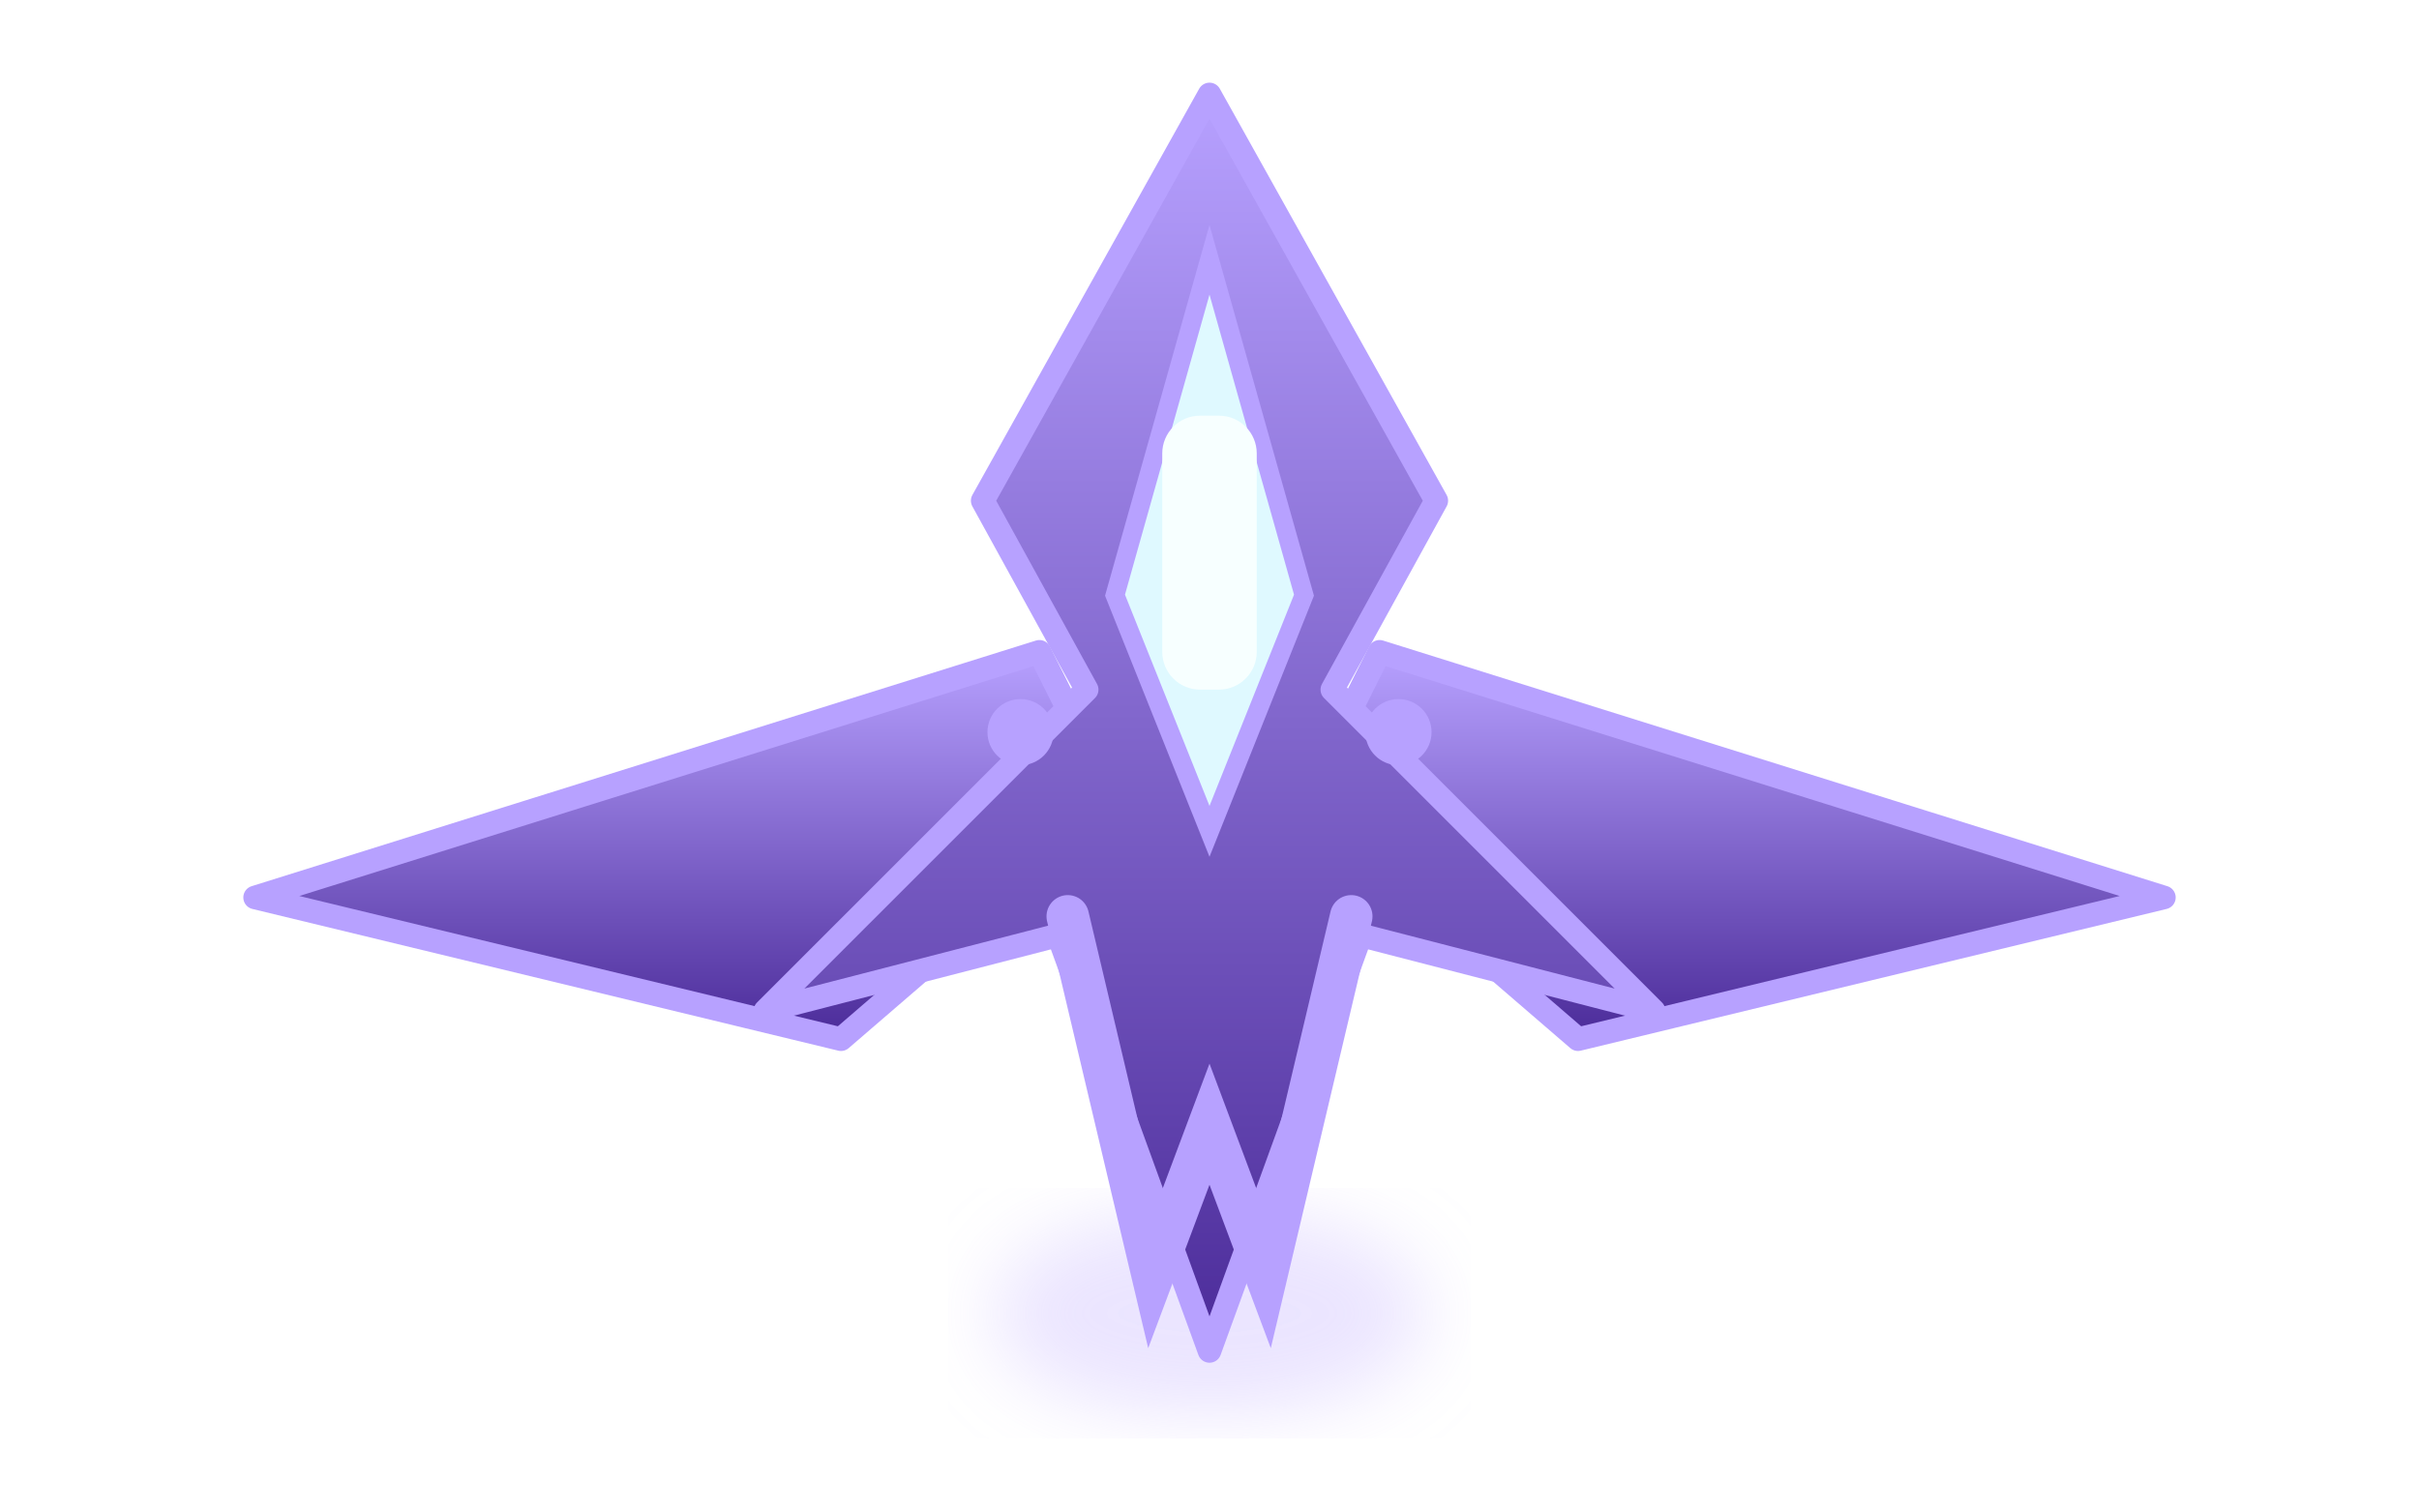
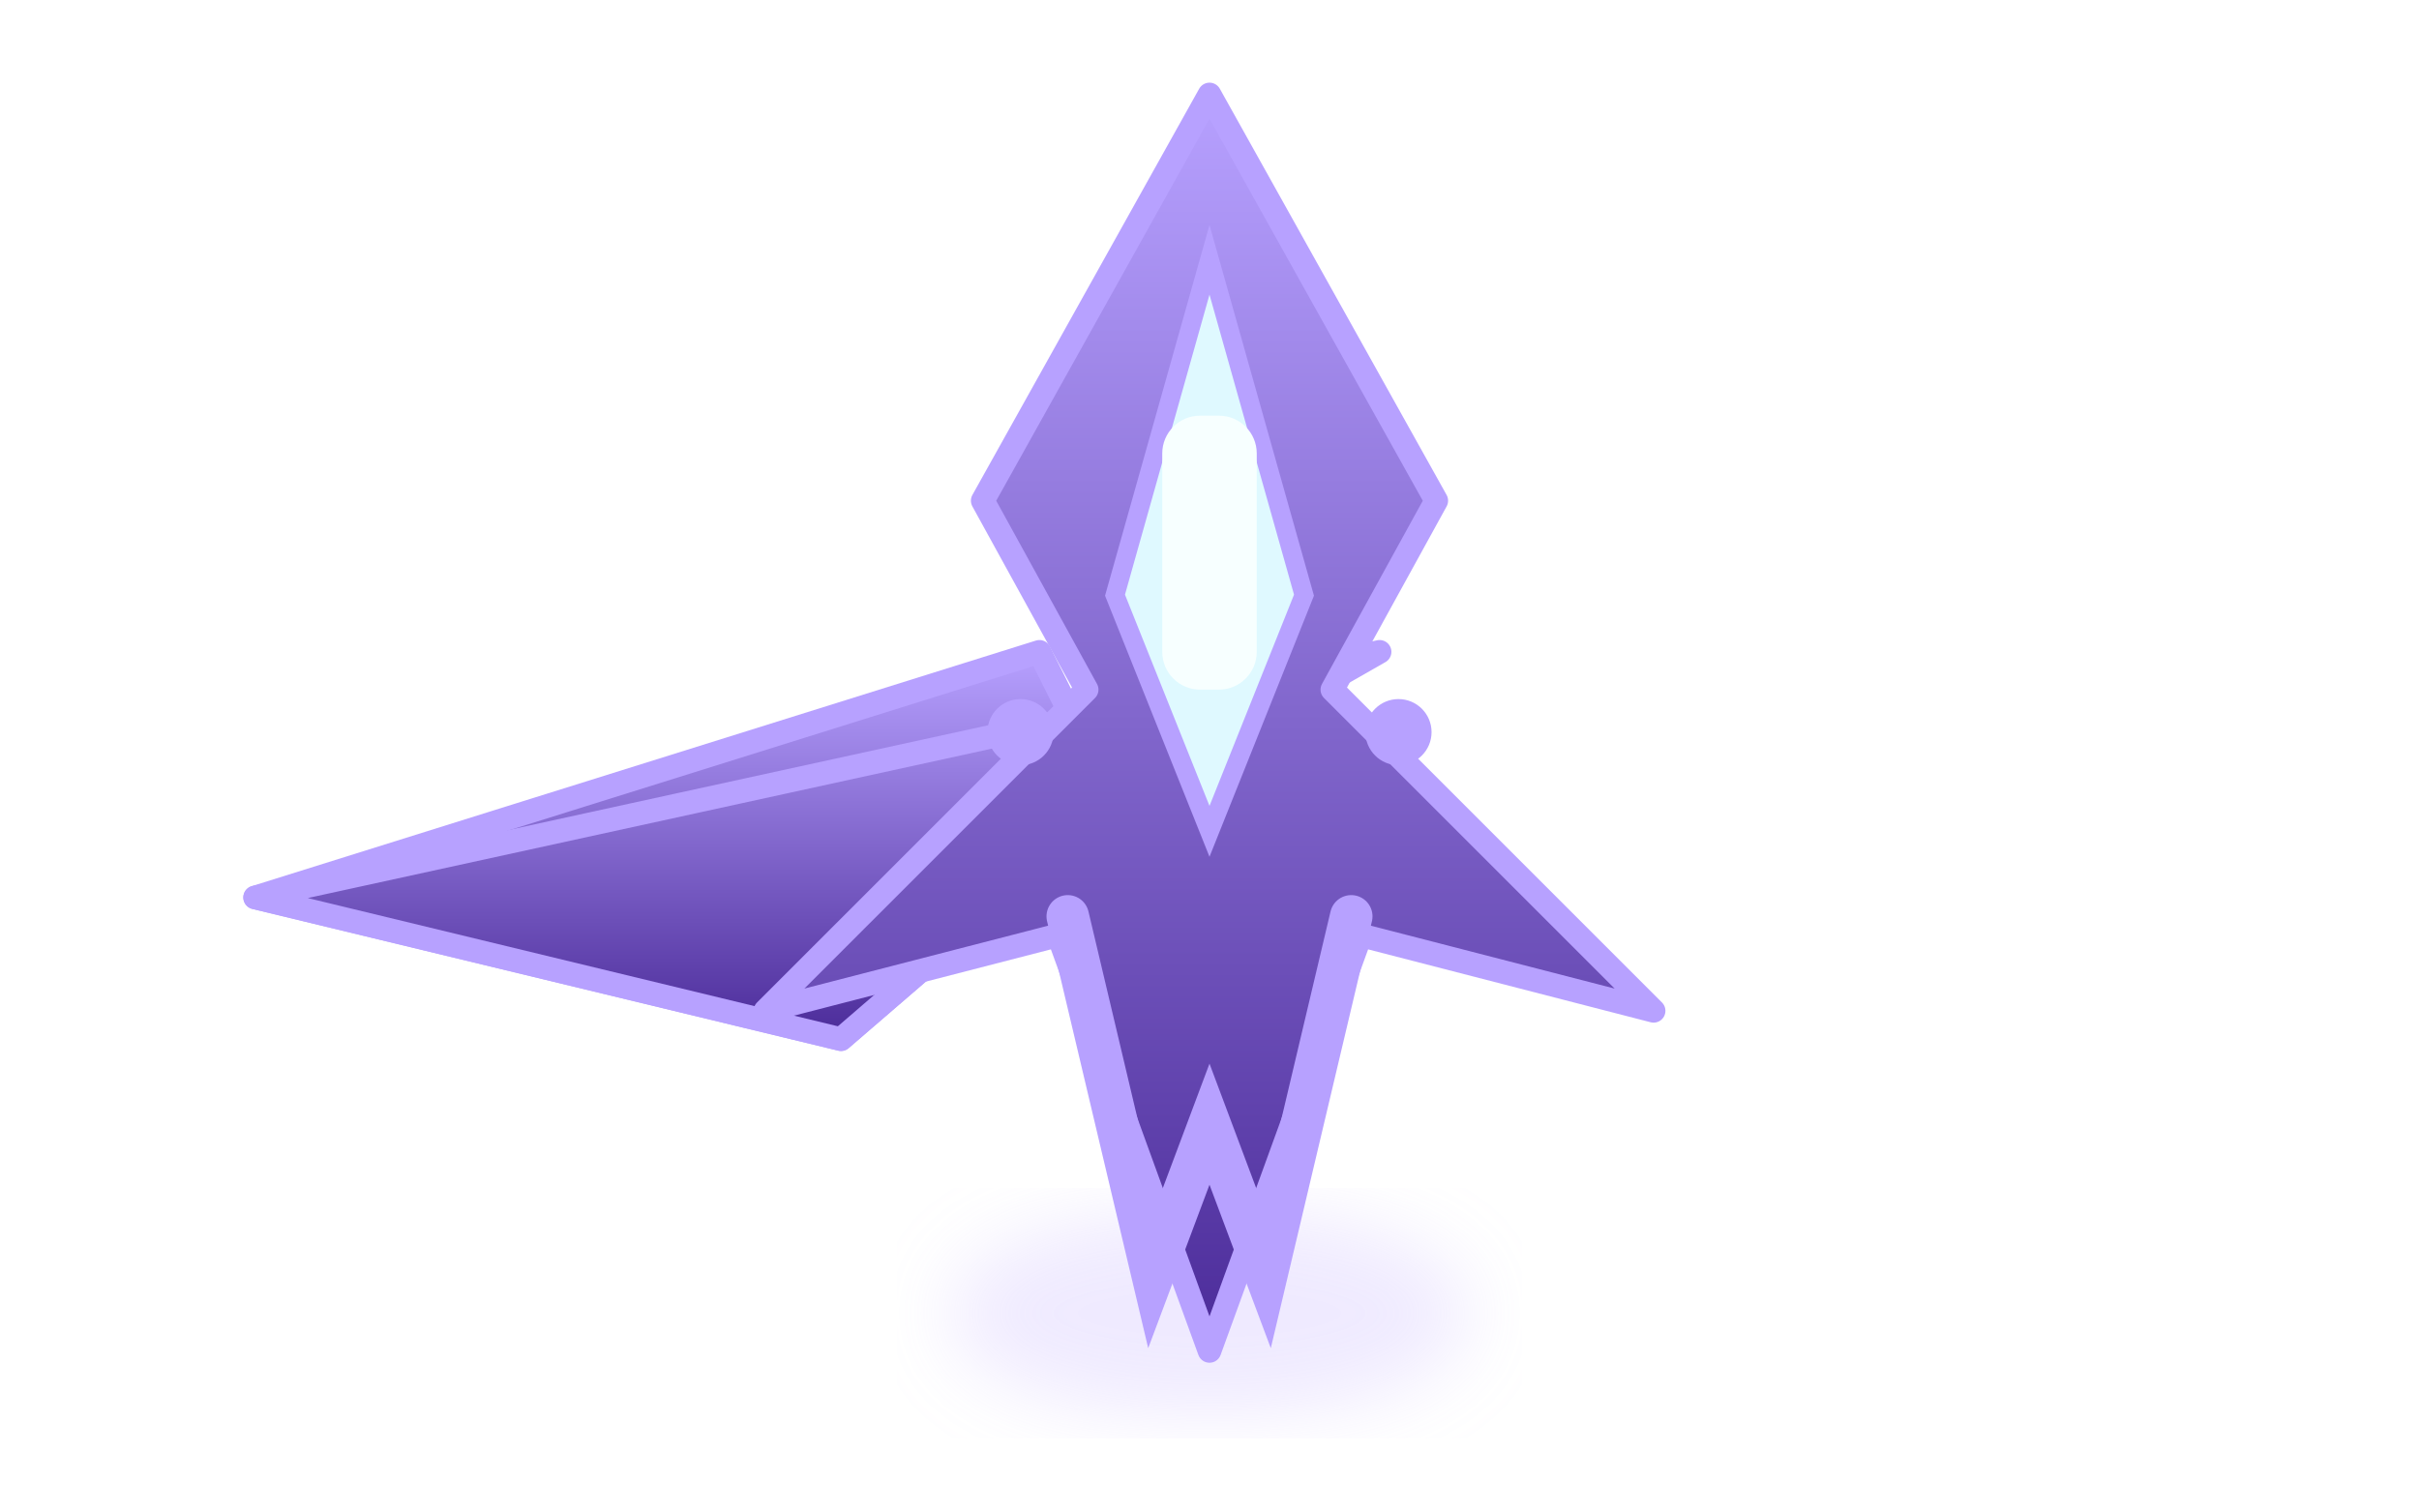
<svg xmlns="http://www.w3.org/2000/svg" width="512" height="320" viewBox="0 0 512 320">
  <defs>
    <linearGradient id="h" x1="0" y1="0" x2="0" y2="1">
      <stop stop-color="#b7a1ff" />
      <stop offset="1" stop-color="#4b2b99" />
    </linearGradient>
    <filter id="g">
      <feGaussianBlur stdDeviation="8" />
    </filter>
  </defs>
-   <g opacity=".28" fill="#b7a1ff" filter="url(#g)">
-     <ellipse cx="256" cy="278" rx="46" ry="22" />
-   </g>
+   <ellipse cx="256" cy="278" rx="55" ry="22" fill="#b7a1ff" opacity=".22" filter="url(#g)" />
  <g fill="url(#h)" stroke="#b7a1ff" stroke-width="5" stroke-linejoin="round">
    <path d="M220 138 L54 190 L178 220 L236 170 Z" />
-     <path d="M292 138 L458 190 L334 220 L276 170 Z" />
+     <path d="M292 138 L54 190 L178 220 L236 170 Z" />
    <path d="M256 20 L304 106 L282 146 L350 214 L288 198 L256 286 L224 198 L162 214 L230 146 L208 106 Z" />
  </g>
  <path d="M256 55 L276 126 L256 176 L236 126 Z" fill="#dff9ff" stroke="#b7a1ff" stroke-width="4" />
  <rect x="246" y="88" width="20" height="58" rx="8" fill="#f7ffff" />
  <path d="M226 194 L244 270 L256 238 L268 270 L286 194" fill="none" stroke="#b7a1ff" stroke-width="9" stroke-linecap="round" />
  <circle cx="216" cy="155" r="7" fill="#b7a1ff" />
  <circle cx="296" cy="155" r="7" fill="#b7a1ff" />
</svg>
